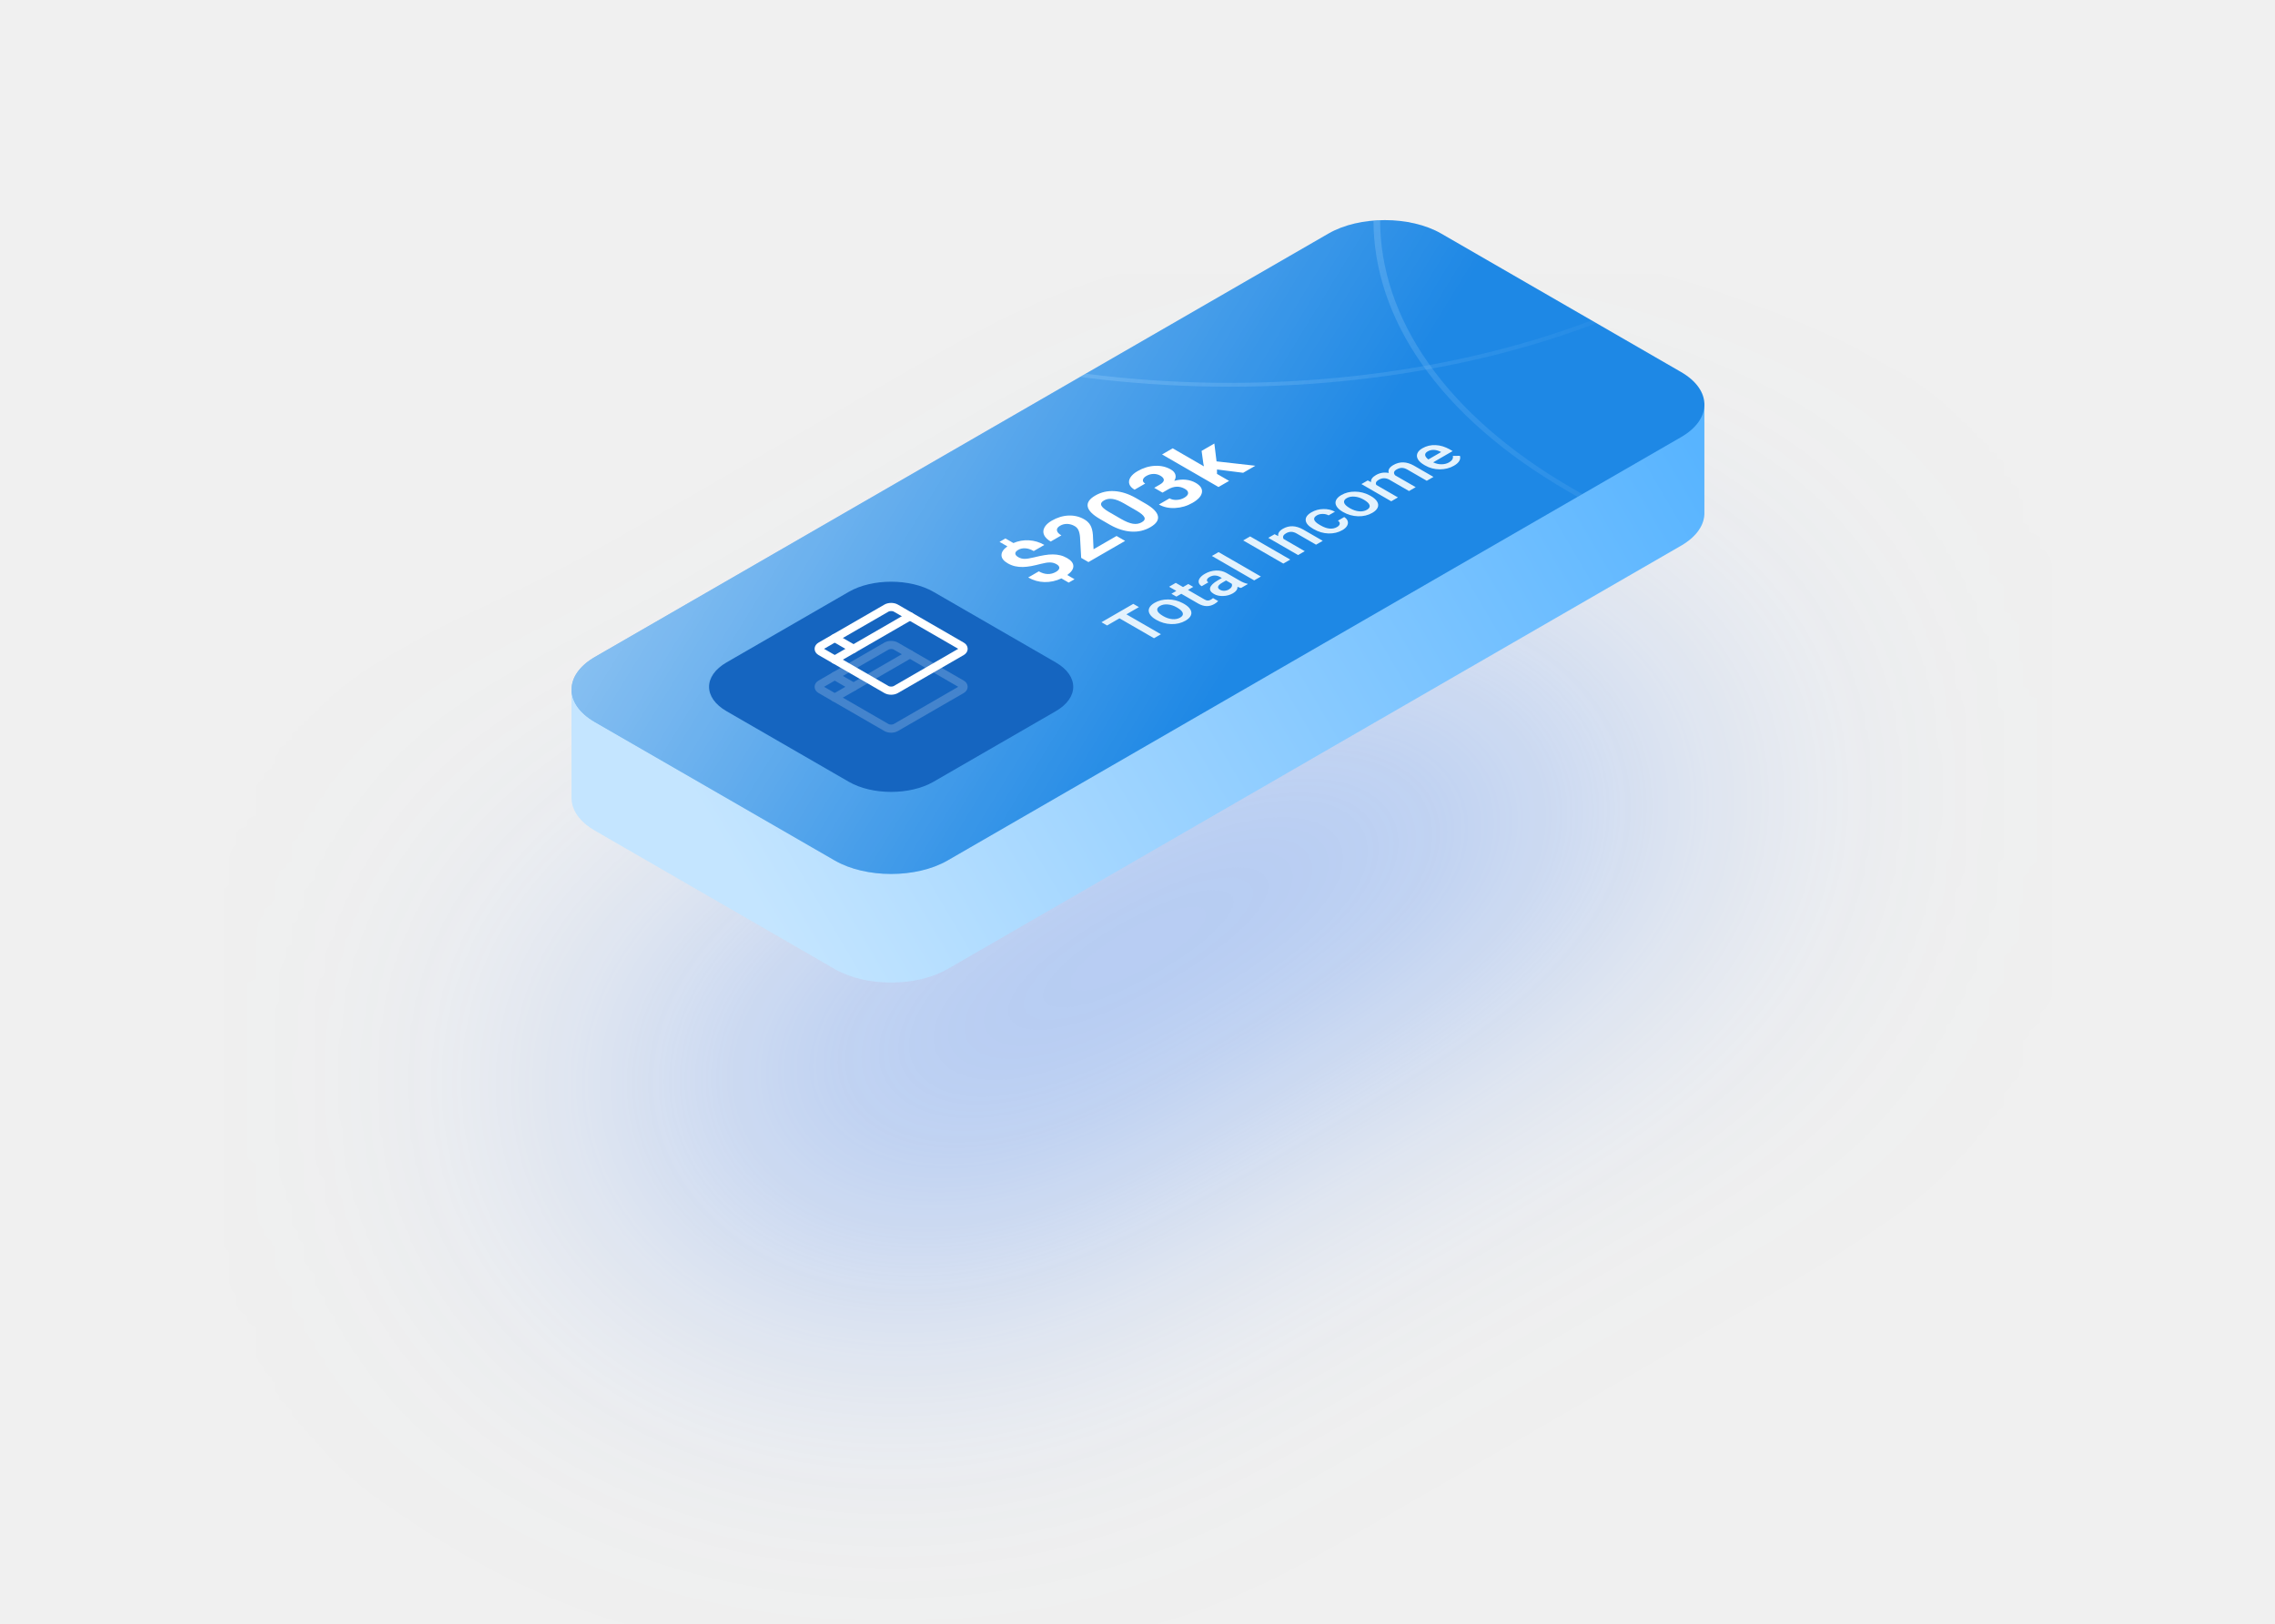
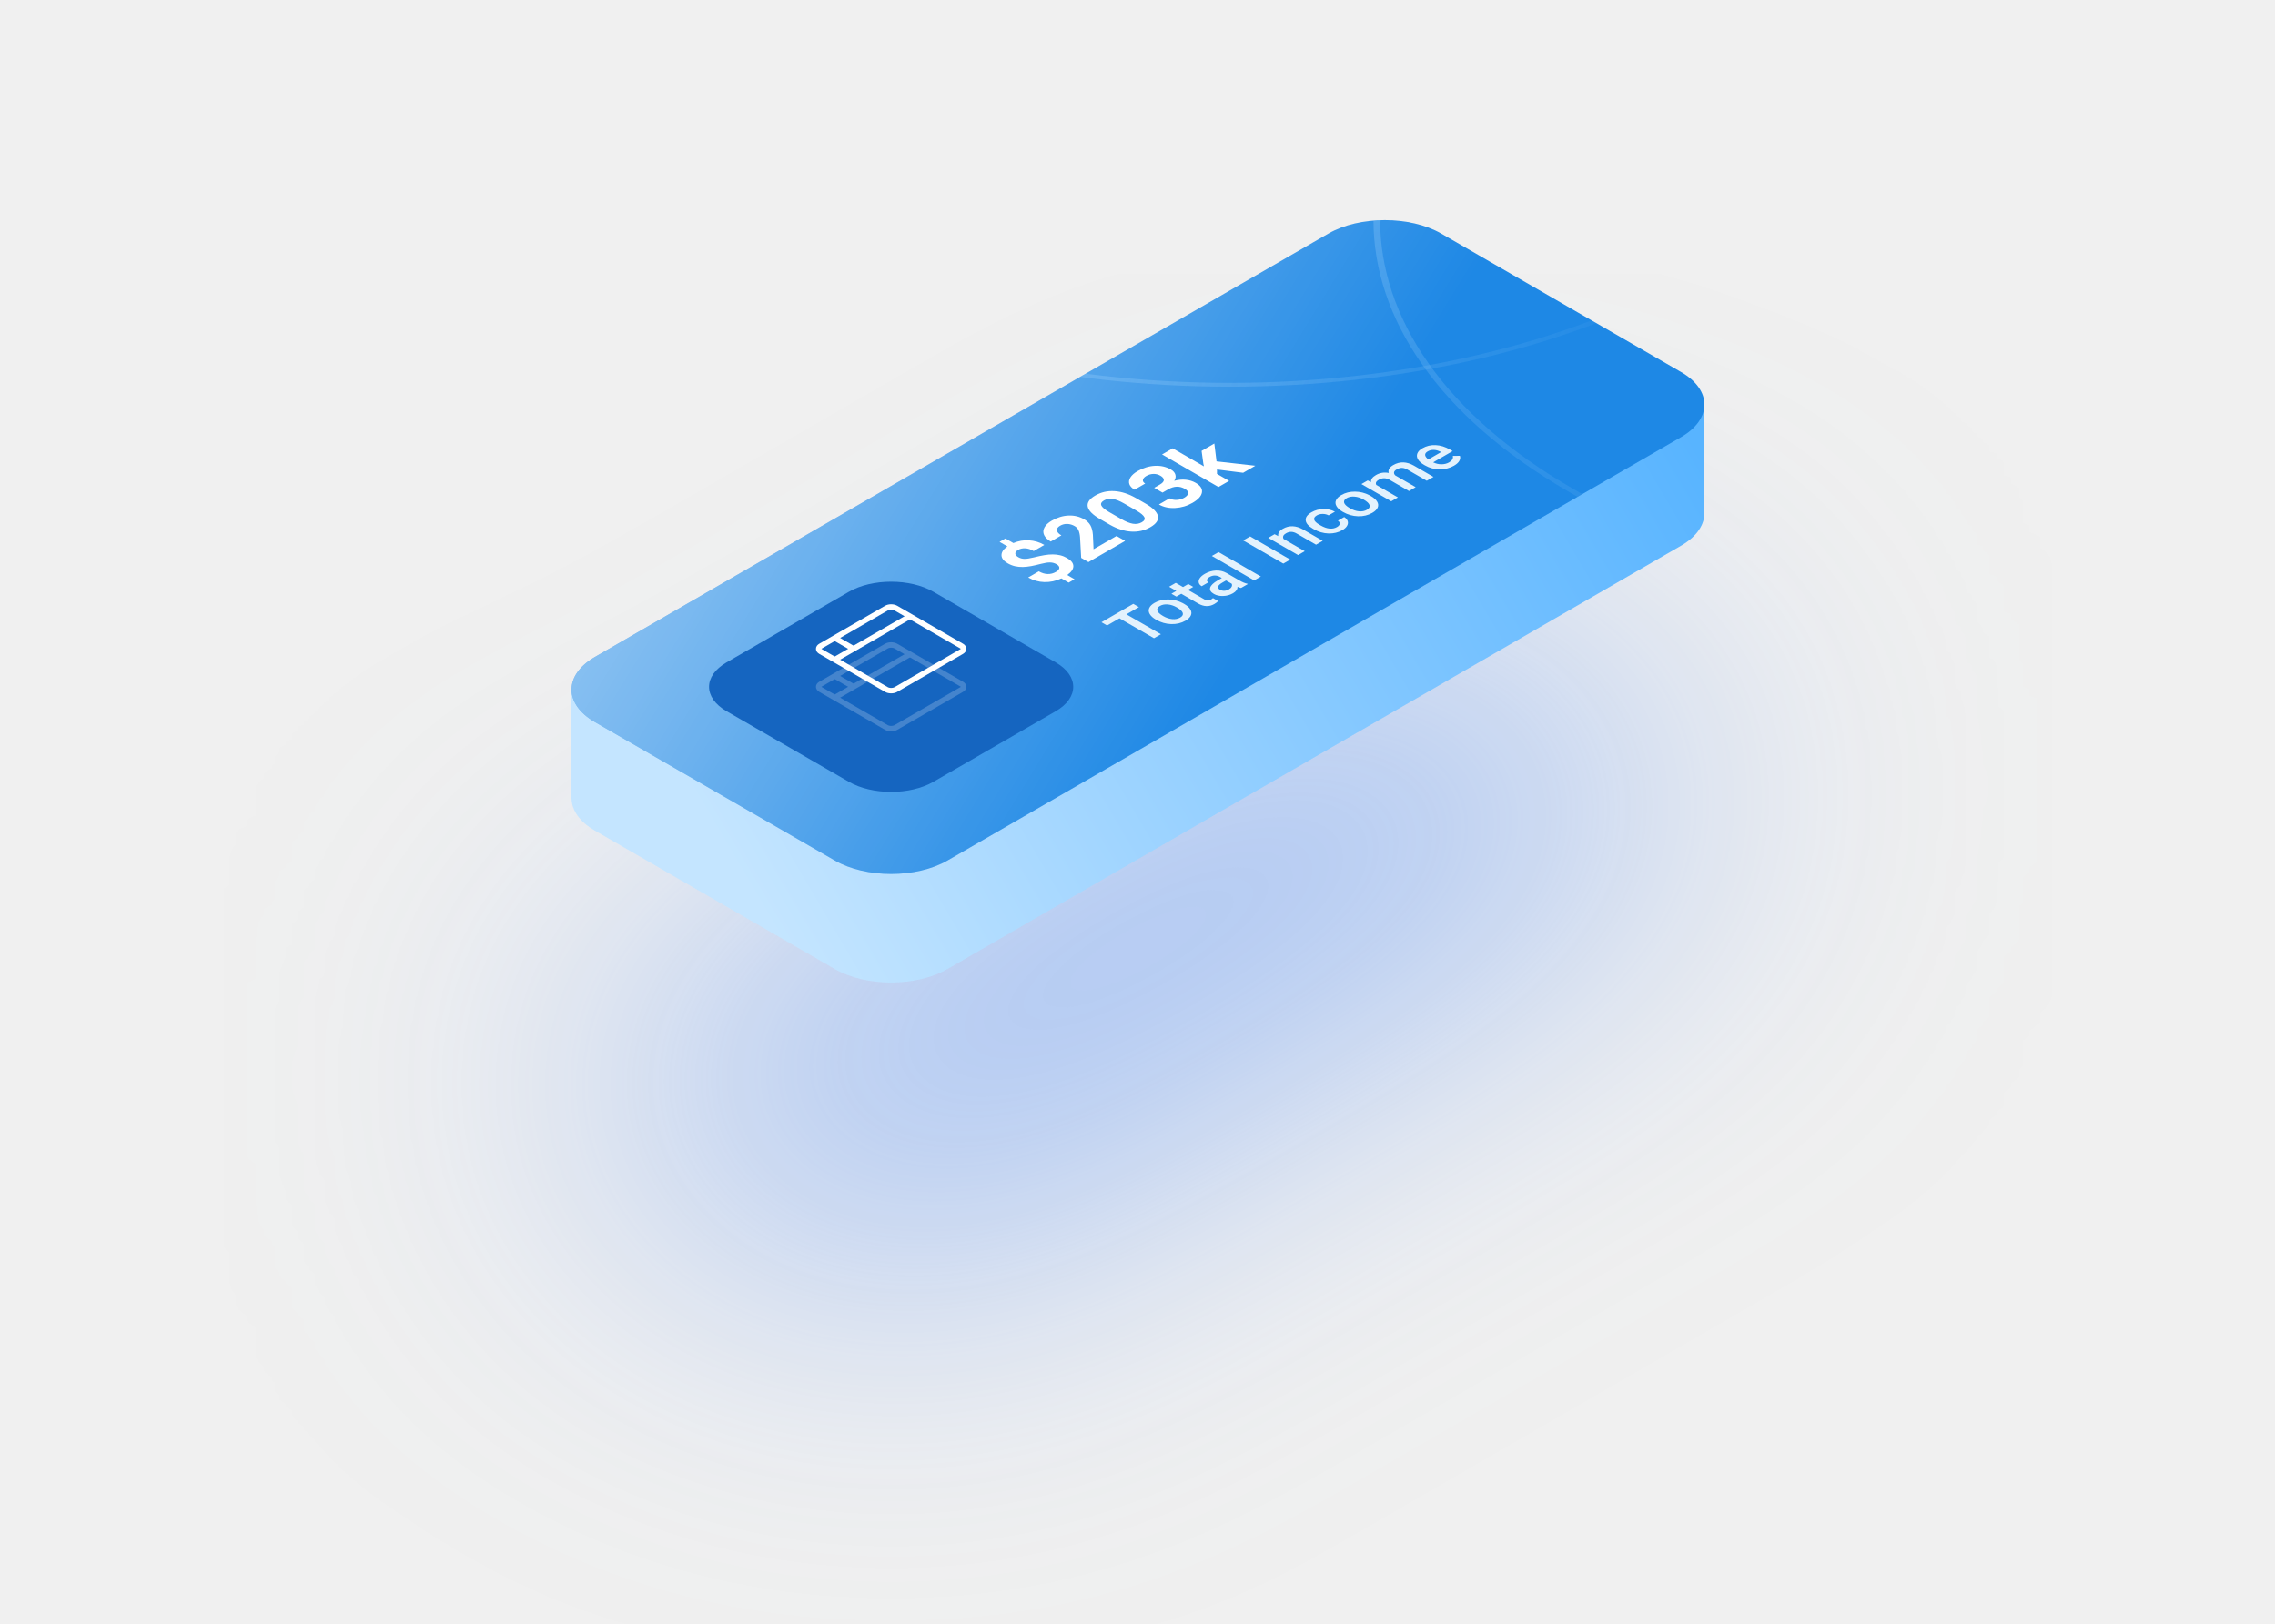
<svg xmlns="http://www.w3.org/2000/svg" width="419" height="299" viewBox="0 0 419 299" fill="none">
  <g filter="url(#filter0_d)">
    <path d="M105.252 127.05L105.252 147.178L105.27 147.162C105.332 149.286 106.766 151.399 109.573 153.019L153.735 178.514C159.475 181.828 168.78 181.828 174.52 178.514L309.607 100.527C312.575 98.814 314.008 96.55 313.907 94.306V74.241L298.507 82.12L265.446 63.033C259.706 59.719 250.4 59.719 244.661 63.033L116.816 136.839L105.252 127.05Z" fill="url(#paint0_linear)" />
  </g>
  <rect width="179.983" height="74.993" rx="12" transform="matrix(0.866041 -0.499972 0.866041 0.499972 99.1806 127.02)" fill="#1E88E5" />
  <rect width="179.983" height="74.993" rx="12" transform="matrix(0.866041 -0.499972 0.866041 0.499972 99.1806 127.02)" fill="url(#paint1_linear)" fill-opacity="0.5" />
  <mask id="mask0" mask-type="alpha" maskUnits="userSpaceOnUse" x="105" y="40" width="209" height="121">
    <rect width="179.983" height="74.993" rx="12" transform="matrix(0.866041 -0.499972 0.866041 0.499972 99.1806 127.02)" fill="#1E88E5" />
    <rect width="179.983" height="74.993" rx="12" transform="matrix(0.866041 -0.499972 0.866041 0.499972 99.1806 127.02)" fill="url(#paint2_linear)" />
  </mask>
  <g mask="url(#mask0)">
    <rect x="0.866" width="209.98" height="209.98" rx="99.5" transform="matrix(0.866041 -0.499972 0.866041 0.499972 43.8753 -4.52748)" stroke="url(#paint3_linear)" />
    <rect x="0.866" width="209.98" height="209.98" rx="99.5" transform="matrix(0.866041 -0.499972 0.866041 0.499972 202.346 40.9657)" stroke="url(#paint4_linear)" />
  </g>
  <path d="M209.76 111.838L207.457 113.168L213.81 116.836L212.536 117.571L206.183 113.903L203.899 115.222L202.864 114.624L208.725 111.241L209.76 111.838ZM212.886 114.141C212.348 113.83 211.971 113.489 211.755 113.118C211.535 112.745 211.503 112.381 211.658 112.026C211.81 111.668 212.137 111.345 212.638 111.056C213.378 110.628 214.217 110.419 215.154 110.429C216.095 110.437 216.978 110.658 217.803 111.091L218.098 111.255C218.639 111.568 219.018 111.907 219.234 112.275C219.454 112.64 219.486 113.002 219.331 113.361C219.179 113.719 218.849 114.044 218.341 114.337C217.567 114.784 216.689 114.994 215.708 114.967C214.727 114.936 213.806 114.672 212.947 114.176L212.886 114.141ZM214.226 113.49C214.791 113.817 215.351 114.005 215.905 114.056C216.457 114.105 216.941 114.009 217.357 113.769C217.773 113.528 217.934 113.248 217.839 112.928C217.748 112.606 217.389 112.264 216.763 111.903C216.208 111.582 215.648 111.398 215.083 111.349C214.522 111.298 214.036 111.391 213.627 111.627C213.224 111.86 213.065 112.137 213.15 112.459C213.231 112.779 213.59 113.123 214.226 113.49ZM216.55 107.374L217.885 108.144L218.854 107.584L219.767 108.112L218.798 108.671L221.863 110.441C222.073 110.562 222.265 110.626 222.441 110.634C222.617 110.638 222.812 110.578 223.025 110.455C223.167 110.373 223.294 110.281 223.406 110.177L224.36 110.728C224.157 110.935 223.925 111.114 223.664 111.264C222.717 111.811 221.721 111.782 220.675 111.179L217.565 109.383L216.662 109.905L215.748 109.377L216.651 108.856L215.317 108.085L216.55 107.374ZM228.571 108.314C228.412 108.285 228.194 108.213 227.917 108.1C227.934 108.563 227.658 108.958 227.09 109.287C226.538 109.605 225.931 109.774 225.268 109.793C224.605 109.813 224.042 109.689 223.578 109.421C222.993 109.083 222.761 108.7 222.883 108.27C223.005 107.836 223.47 107.386 224.278 106.919L225.034 106.483L224.674 106.275C224.39 106.111 224.084 106.026 223.756 106.02C223.424 106.012 223.096 106.102 222.771 106.29C222.49 106.452 222.331 106.626 222.294 106.811C222.254 106.995 222.342 107.149 222.558 107.274L221.325 107.986C221.024 107.812 220.843 107.592 220.782 107.327C220.718 107.059 220.782 106.784 220.975 106.501C221.171 106.215 221.481 105.951 221.904 105.707C222.546 105.336 223.221 105.133 223.928 105.1C224.632 105.065 225.281 105.214 225.877 105.546L228.353 106.975C228.847 107.26 229.311 107.448 229.744 107.538L229.83 107.587L228.571 108.314ZM226.328 108.583C226.572 108.443 226.741 108.277 226.836 108.085C226.934 107.892 226.937 107.707 226.846 107.529L225.811 106.931L225.146 107.315C224.689 107.579 224.426 107.823 224.354 108.047C224.283 108.272 224.393 108.468 224.684 108.636C224.921 108.773 225.188 108.837 225.486 108.83C225.784 108.818 226.065 108.736 226.328 108.583ZM232.225 106.205L230.992 106.917L223.197 102.417L224.431 101.705L232.225 106.205ZM237.634 103.082L236.356 103.82L228.967 99.555L230.246 98.816L237.634 103.082ZM234.747 98.409L235.417 98.755C235.332 98.237 235.62 97.788 236.279 97.407C237.423 96.747 238.659 96.789 239.989 97.533L243.617 99.628L242.384 100.34L238.827 98.286C238.478 98.085 238.145 97.981 237.827 97.973C237.509 97.961 237.179 98.054 236.838 98.251C236.34 98.538 236.195 98.882 236.401 99.282L240.309 101.538L239.075 102.25L233.585 99.08L234.747 98.409ZM246.251 97.088C246.559 96.91 246.724 96.711 246.748 96.49C246.772 96.27 246.658 96.079 246.408 95.919L247.57 95.248C247.898 95.453 248.111 95.699 248.21 95.987C248.304 96.272 248.267 96.563 248.098 96.859C247.929 97.156 247.646 97.419 247.25 97.647C246.483 98.091 245.625 98.299 244.678 98.272C243.73 98.244 242.819 97.978 241.943 97.472L241.816 97.398C240.98 96.916 240.535 96.401 240.481 95.855C240.424 95.306 240.781 94.809 241.552 94.364C242.205 93.987 242.927 93.79 243.719 93.775C244.51 93.755 245.226 93.918 245.865 94.264L244.703 94.935C244.375 94.761 244.008 94.674 243.602 94.674C243.199 94.672 242.842 94.761 242.531 94.941C242.132 95.171 241.97 95.433 242.044 95.726C242.115 96.017 242.443 96.333 243.028 96.675L243.226 96.789C243.822 97.133 244.373 97.328 244.881 97.375C245.388 97.418 245.845 97.322 246.251 97.088ZM247.291 94.279C246.753 93.968 246.376 93.627 246.159 93.256C245.94 92.883 245.907 92.519 246.063 92.163C246.215 91.806 246.542 91.483 247.042 91.194C247.783 90.766 248.622 90.557 249.559 90.567C250.5 90.575 251.383 90.795 252.208 91.229L252.503 91.393C253.044 91.706 253.423 92.045 253.639 92.412C253.859 92.778 253.891 93.14 253.736 93.499C253.583 93.857 253.254 94.182 252.746 94.475C251.971 94.922 251.094 95.132 250.112 95.105C249.131 95.073 248.211 94.81 247.352 94.314L247.291 94.279ZM248.631 93.628C249.196 93.954 249.756 94.143 250.31 94.194C250.862 94.242 251.346 94.147 251.762 93.906C252.178 93.666 252.338 93.386 252.244 93.066C252.152 92.743 251.794 92.402 251.168 92.04C250.613 91.72 250.053 91.535 249.488 91.487C248.927 91.436 248.441 91.529 248.032 91.765C247.629 91.997 247.47 92.275 247.555 92.597C247.636 92.917 247.995 93.261 248.631 93.628ZM251.904 88.504L252.513 88.815C252.448 88.333 252.751 87.898 253.421 87.511C254.155 87.088 254.938 86.96 255.77 87.128C255.608 86.573 255.889 86.087 256.613 85.669C257.218 85.319 257.836 85.156 258.465 85.179C259.098 85.201 259.744 85.398 260.403 85.771L264.011 87.854L262.778 88.566L259.206 86.504C258.857 86.302 258.526 86.199 258.211 86.193C257.897 86.187 257.563 86.286 257.212 86.489C256.931 86.651 256.777 86.828 256.75 87.019C256.723 87.207 256.796 87.391 256.968 87.573L260.738 89.744L259.505 90.456L255.892 88.37C255.229 88.006 254.576 88.01 253.934 88.381C253.44 88.667 253.291 88.985 253.487 89.336L257.465 91.633L256.232 92.345L250.742 89.175L251.904 88.504ZM267.797 85.786C267.015 86.237 266.136 86.462 265.158 86.46C264.181 86.454 263.282 86.215 262.464 85.742L262.311 85.654C261.763 85.338 261.379 84.995 261.16 84.626C260.94 84.253 260.901 83.887 261.043 83.527C261.185 83.168 261.491 82.852 261.961 82.581C262.709 82.149 263.524 81.954 264.407 81.995C265.294 82.034 266.173 82.306 267.046 82.809L267.543 83.097L263.956 85.168C264.446 85.408 264.955 85.528 265.483 85.528C266.014 85.526 266.481 85.409 266.884 85.177C267.448 84.85 267.68 84.453 267.579 83.984L268.878 83.967C268.986 84.283 268.947 84.6 268.761 84.919C268.575 85.233 268.254 85.522 267.797 85.786ZM262.946 83.155C262.607 83.35 262.452 83.577 262.479 83.835C262.509 84.091 262.707 84.357 263.073 84.635L265.422 83.278L265.331 83.225C264.891 83.003 264.47 82.887 264.067 82.877C263.661 82.865 263.287 82.958 262.946 83.155Z" fill="#E3F2FD" />
  <path d="M194.593 103.941C194.223 103.728 193.826 103.618 193.402 103.613C192.978 103.603 192.428 103.686 191.751 103.863C191.075 104.04 190.468 104.18 189.931 104.281C189.39 104.38 188.874 104.436 188.382 104.449C187.89 104.457 187.412 104.41 186.948 104.309C186.488 104.204 186.036 104.025 185.594 103.769C184.832 103.329 184.451 102.828 184.451 102.266C184.451 101.703 184.814 101.165 185.54 100.652L184.092 99.817L185.175 99.192L186.643 100.039C187.554 99.643 188.513 99.475 189.519 99.535C190.52 99.593 191.46 99.875 192.34 100.383L190.385 101.512C189.843 101.199 189.327 101.031 188.835 101.008C188.344 100.979 187.911 101.073 187.536 101.289C187.166 101.503 186.986 101.729 186.995 101.969C186.999 102.206 187.187 102.431 187.557 102.645C187.899 102.842 188.274 102.944 188.68 102.949C189.086 102.954 189.665 102.865 190.419 102.68C191.176 102.492 191.826 102.354 192.367 102.266C192.904 102.175 193.414 102.13 193.896 102.133C194.374 102.133 194.832 102.186 195.27 102.293C195.703 102.397 196.124 102.568 196.535 102.805C197.302 103.247 197.685 103.745 197.685 104.297C197.685 104.849 197.309 105.392 196.555 105.926L197.902 106.703L196.826 107.324L195.486 106.551C194.462 107.027 193.418 107.252 192.354 107.226C191.289 107.195 190.294 106.913 189.37 106.379L191.325 105.25C191.862 105.56 192.401 105.725 192.942 105.746C193.484 105.762 193.993 105.631 194.471 105.355C194.868 105.126 195.078 104.885 195.101 104.633C195.119 104.378 194.949 104.147 194.593 103.941ZM207.218 99.645L200.466 103.543L199.126 102.77L198.917 98.969C198.876 98.44 198.781 98.013 198.632 97.688C198.488 97.36 198.256 97.103 197.935 96.918C197.498 96.666 197.045 96.532 196.576 96.516C196.102 96.498 195.66 96.607 195.249 96.844C194.807 97.099 194.611 97.39 194.661 97.715C194.71 98.035 194.983 98.339 195.479 98.625L193.517 99.758C192.917 99.412 192.511 99.013 192.299 98.563C192.092 98.11 192.11 97.651 192.354 97.188C192.593 96.722 193.044 96.297 193.707 95.914C194.722 95.329 195.752 95.015 196.799 94.973C197.85 94.929 198.82 95.163 199.708 95.676C200.195 95.957 200.565 96.317 200.818 96.754C201.07 97.192 201.226 97.781 201.285 98.524L201.406 101.18L205.642 98.735L207.218 99.645ZM210.98 92.77C212.342 93.556 213.102 94.321 213.26 95.063C213.418 95.805 212.954 96.49 211.867 97.118C210.793 97.737 209.618 98.007 208.342 97.926C207.065 97.845 205.759 97.427 204.424 96.672L202.611 95.625C201.235 94.831 200.475 94.064 200.331 93.325C200.191 92.583 200.658 91.902 201.731 91.282C202.805 90.662 203.98 90.393 205.256 90.473C206.528 90.552 207.832 90.968 209.167 91.723L210.98 92.77ZM207.036 92.751C206.219 92.279 205.513 92.002 204.918 91.919C204.323 91.83 203.788 91.922 203.314 92.196C202.854 92.462 202.692 92.761 202.827 93.094C202.963 93.422 203.4 93.808 204.14 94.251L206.535 95.633C207.338 96.097 208.044 96.379 208.653 96.481C209.262 96.577 209.807 96.486 210.29 96.207C210.768 95.931 210.926 95.624 210.764 95.286C210.601 94.947 210.139 94.552 209.377 94.102L207.036 92.751ZM212.577 89.864L213.619 89.263C214.115 88.976 214.359 88.692 214.35 88.411C214.341 88.13 214.131 87.871 213.72 87.634C213.324 87.404 212.895 87.295 212.435 87.305C211.979 87.313 211.544 87.437 211.129 87.677C210.755 87.893 210.545 88.134 210.5 88.399C210.45 88.662 210.59 88.889 210.919 89.079L208.964 90.208C208.45 89.911 208.127 89.566 207.996 89.173C207.866 88.774 207.933 88.365 208.199 87.946C208.47 87.524 208.905 87.14 209.505 86.794C210.547 86.192 211.614 85.865 212.706 85.813C213.793 85.759 214.774 85.984 215.649 86.489C216.1 86.75 216.377 87.069 216.481 87.446C216.585 87.824 216.515 88.2 216.271 88.575C217.024 88.369 217.735 88.303 218.402 88.376C219.075 88.446 219.681 88.638 220.223 88.95C221.098 89.455 221.479 90.045 221.366 90.719C221.258 91.391 220.678 92.031 219.627 92.637C218.644 93.205 217.579 93.52 216.434 93.582C215.292 93.642 214.296 93.426 213.443 92.934L215.398 91.805C215.768 92.019 216.208 92.114 216.718 92.09C217.232 92.064 217.692 91.934 218.098 91.7C218.563 91.432 218.804 91.152 218.822 90.86C218.84 90.563 218.646 90.298 218.24 90.063C217.257 89.496 216.224 89.524 215.141 90.149L214.106 90.747L212.577 89.864ZM224.14 86.485V87.298L226.373 88.587L224.417 89.716L214.025 83.716L215.98 82.587L221.738 85.911L221.63 85.411L221.305 83.06L223.653 81.704L224.059 84.993L231.204 85.798L228.957 87.095L224.14 86.485Z" fill="white" />
  <rect width="43.996" height="43.996" rx="9" transform="matrix(0.866041 -0.499972 0.866041 0.499972 126.025 126.52)" fill="#1565C0" />
  <g opacity="0.2" clipPath="url(#clip0)">
-     <path d="M163.262 119.021L151.138 126.02C150.66 126.296 150.66 126.743 151.138 127.02L163.262 134.019C163.74 134.295 164.515 134.295 164.993 134.019L177.117 127.02C177.595 126.743 177.595 126.296 177.117 126.02L164.993 119.021C164.515 118.745 163.74 118.745 163.262 119.021Z" stroke="white" stroke-width="1.5" stroke-linecap="round" stroke-linejoin="round" />
-     <path d="M153.736 128.519L167.591 120.521" stroke="white" stroke-width="1.5" stroke-linecap="round" stroke-linejoin="round" />
-     <path d="M153.736 124.52L157.2 126.52" stroke="white" stroke-width="1.5" stroke-linecap="round" stroke-linejoin="round" />
+     <path d="M163.262 119.021L151.138 126.02C150.66 126.296 150.66 126.743 151.138 127.02L163.262 134.019C163.74 134.295 164.515 134.295 164.993 134.019L177.117 127.02C177.595 126.743 177.595 126.296 177.117 126.02L164.993 119.021C164.515 118.745 163.74 118.745 163.262 119.021Z" stroke="white" strokeWidth="1.5" strokeLinecap="round" strokeLinejoin="round" />
+     <path d="M153.736 128.519L167.591 120.521" stroke="white" strokeWidth="1.5" strokeLinecap="round" strokeLinejoin="round" />
+     <path d="M153.736 124.52L157.2 126.52" stroke="white" strokeWidth="1.5" strokeLinecap="round" strokeLinejoin="round" />
  </g>
  <g clipPath="url(#clip1)">
-     <path d="M163.262 112.024L151.138 119.023C150.66 119.299 150.66 119.747 151.138 120.023L163.262 127.022C163.74 127.298 164.515 127.298 164.993 127.022L177.117 120.023C177.595 119.747 177.595 119.299 177.117 119.023L164.993 112.024C164.515 111.748 163.74 111.748 163.262 112.024Z" stroke="white" stroke-width="1.5" stroke-linecap="round" stroke-linejoin="round" />
-     <path d="M153.736 121.523L167.591 113.524" stroke="white" stroke-width="1.5" stroke-linecap="round" stroke-linejoin="round" />
-     <path d="M153.736 117.523L157.2 119.523" stroke="white" stroke-width="1.5" stroke-linecap="round" stroke-linejoin="round" />
+     <path d="M163.262 112.024L151.138 119.023C150.66 119.299 150.66 119.747 151.138 120.023L163.262 127.022C163.74 127.298 164.515 127.298 164.993 127.022L177.117 120.023C177.595 119.747 177.595 119.299 177.117 119.023L164.993 112.024C164.515 111.748 163.74 111.748 163.262 112.024Z" stroke="white" strokeWidth="1.5" strokeLinecap="round" strokeLinejoin="round" />
+     <path d="M153.736 121.523L167.591 113.524" stroke="white" strokeWidth="1.5" strokeLinecap="round" strokeLinejoin="round" />
+     <path d="M153.736 117.523L157.2 119.523" stroke="white" strokeWidth="1.5" strokeLinecap="round" strokeLinejoin="round" />
  </g>
  <defs>
    <filter id="filter0_d" x="41.252" y="50.548" width="336.66" height="248.452" filterUnits="userSpaceOnUse" color-interpolation-filters="sRGB">
      <feFlood flood-opacity="0" result="BackgroundImageFix" />
      <feColorMatrix in="SourceAlpha" type="matrix" values="0 0 0 0 0 0 0 0 0 0 0 0 0 0 0 0 0 0 127 0" />
      <feOffset dy="54" />
      <feGaussianBlur stdDeviation="32" />
      <feColorMatrix type="matrix" values="0 0 0 0 0.318 0 0 0 0 0.557 0 0 0 0 0.973 0 0 0 0.5 0" />
      <feBlend mode="normal" in2="BackgroundImageFix" result="effect1_dropShadow" />
      <feBlend mode="normal" in="SourceGraphic" in2="effect1_dropShadow" result="shape" />
    </filter>
    <linearGradient id="paint0_linear" x1="305.15" y1="69.809" x2="139.883" y2="167.103" gradientUnits="userSpaceOnUse">
      <stop stop-color="#58B4FF" />
      <stop offset="1" stop-color="#C4E5FF" />
    </linearGradient>
    <linearGradient id="paint1_linear" x1="7.353" y1="-7.353" x2="50.381" y2="82.783" gradientUnits="userSpaceOnUse">
      <stop stop-color="white" />
      <stop offset="1" stop-color="white" stop-opacity="0" />
    </linearGradient>
    <linearGradient id="paint2_linear" x1="8.973" y1="7.603" x2="55.914" y2="93.595" gradientUnits="userSpaceOnUse">
      <stop stop-color="white" />
      <stop offset="1" stop-color="white" stop-opacity="0" />
    </linearGradient>
    <linearGradient id="paint3_linear" x1="-65.994" y1="-2.80602e-06" x2="105.49" y2="210.98" gradientUnits="userSpaceOnUse">
      <stop stop-color="#90CAF9" />
      <stop offset="1" stop-color="#90CAF9" stop-opacity="0" />
    </linearGradient>
    <linearGradient id="paint4_linear" x1="199.981" y1="-175.983" x2="5.999" y2="159.485" gradientUnits="userSpaceOnUse">
      <stop stop-color="#90CAF9" />
      <stop offset="1" stop-color="#90CAF9" stop-opacity="0" />
    </linearGradient>
    <clipPath id="clip0">
      <rect width="23.998" height="23.998" fill="white" transform="matrix(0.866041 -0.499972 0.866041 0.499972 143.344 126.52)" />
    </clipPath>
    <clipPath id="clip1">
      <rect width="23.998" height="23.998" fill="white" transform="matrix(0.866041 -0.499972 0.866041 0.499972 143.344 119.523)" />
    </clipPath>
  </defs>
</svg>
